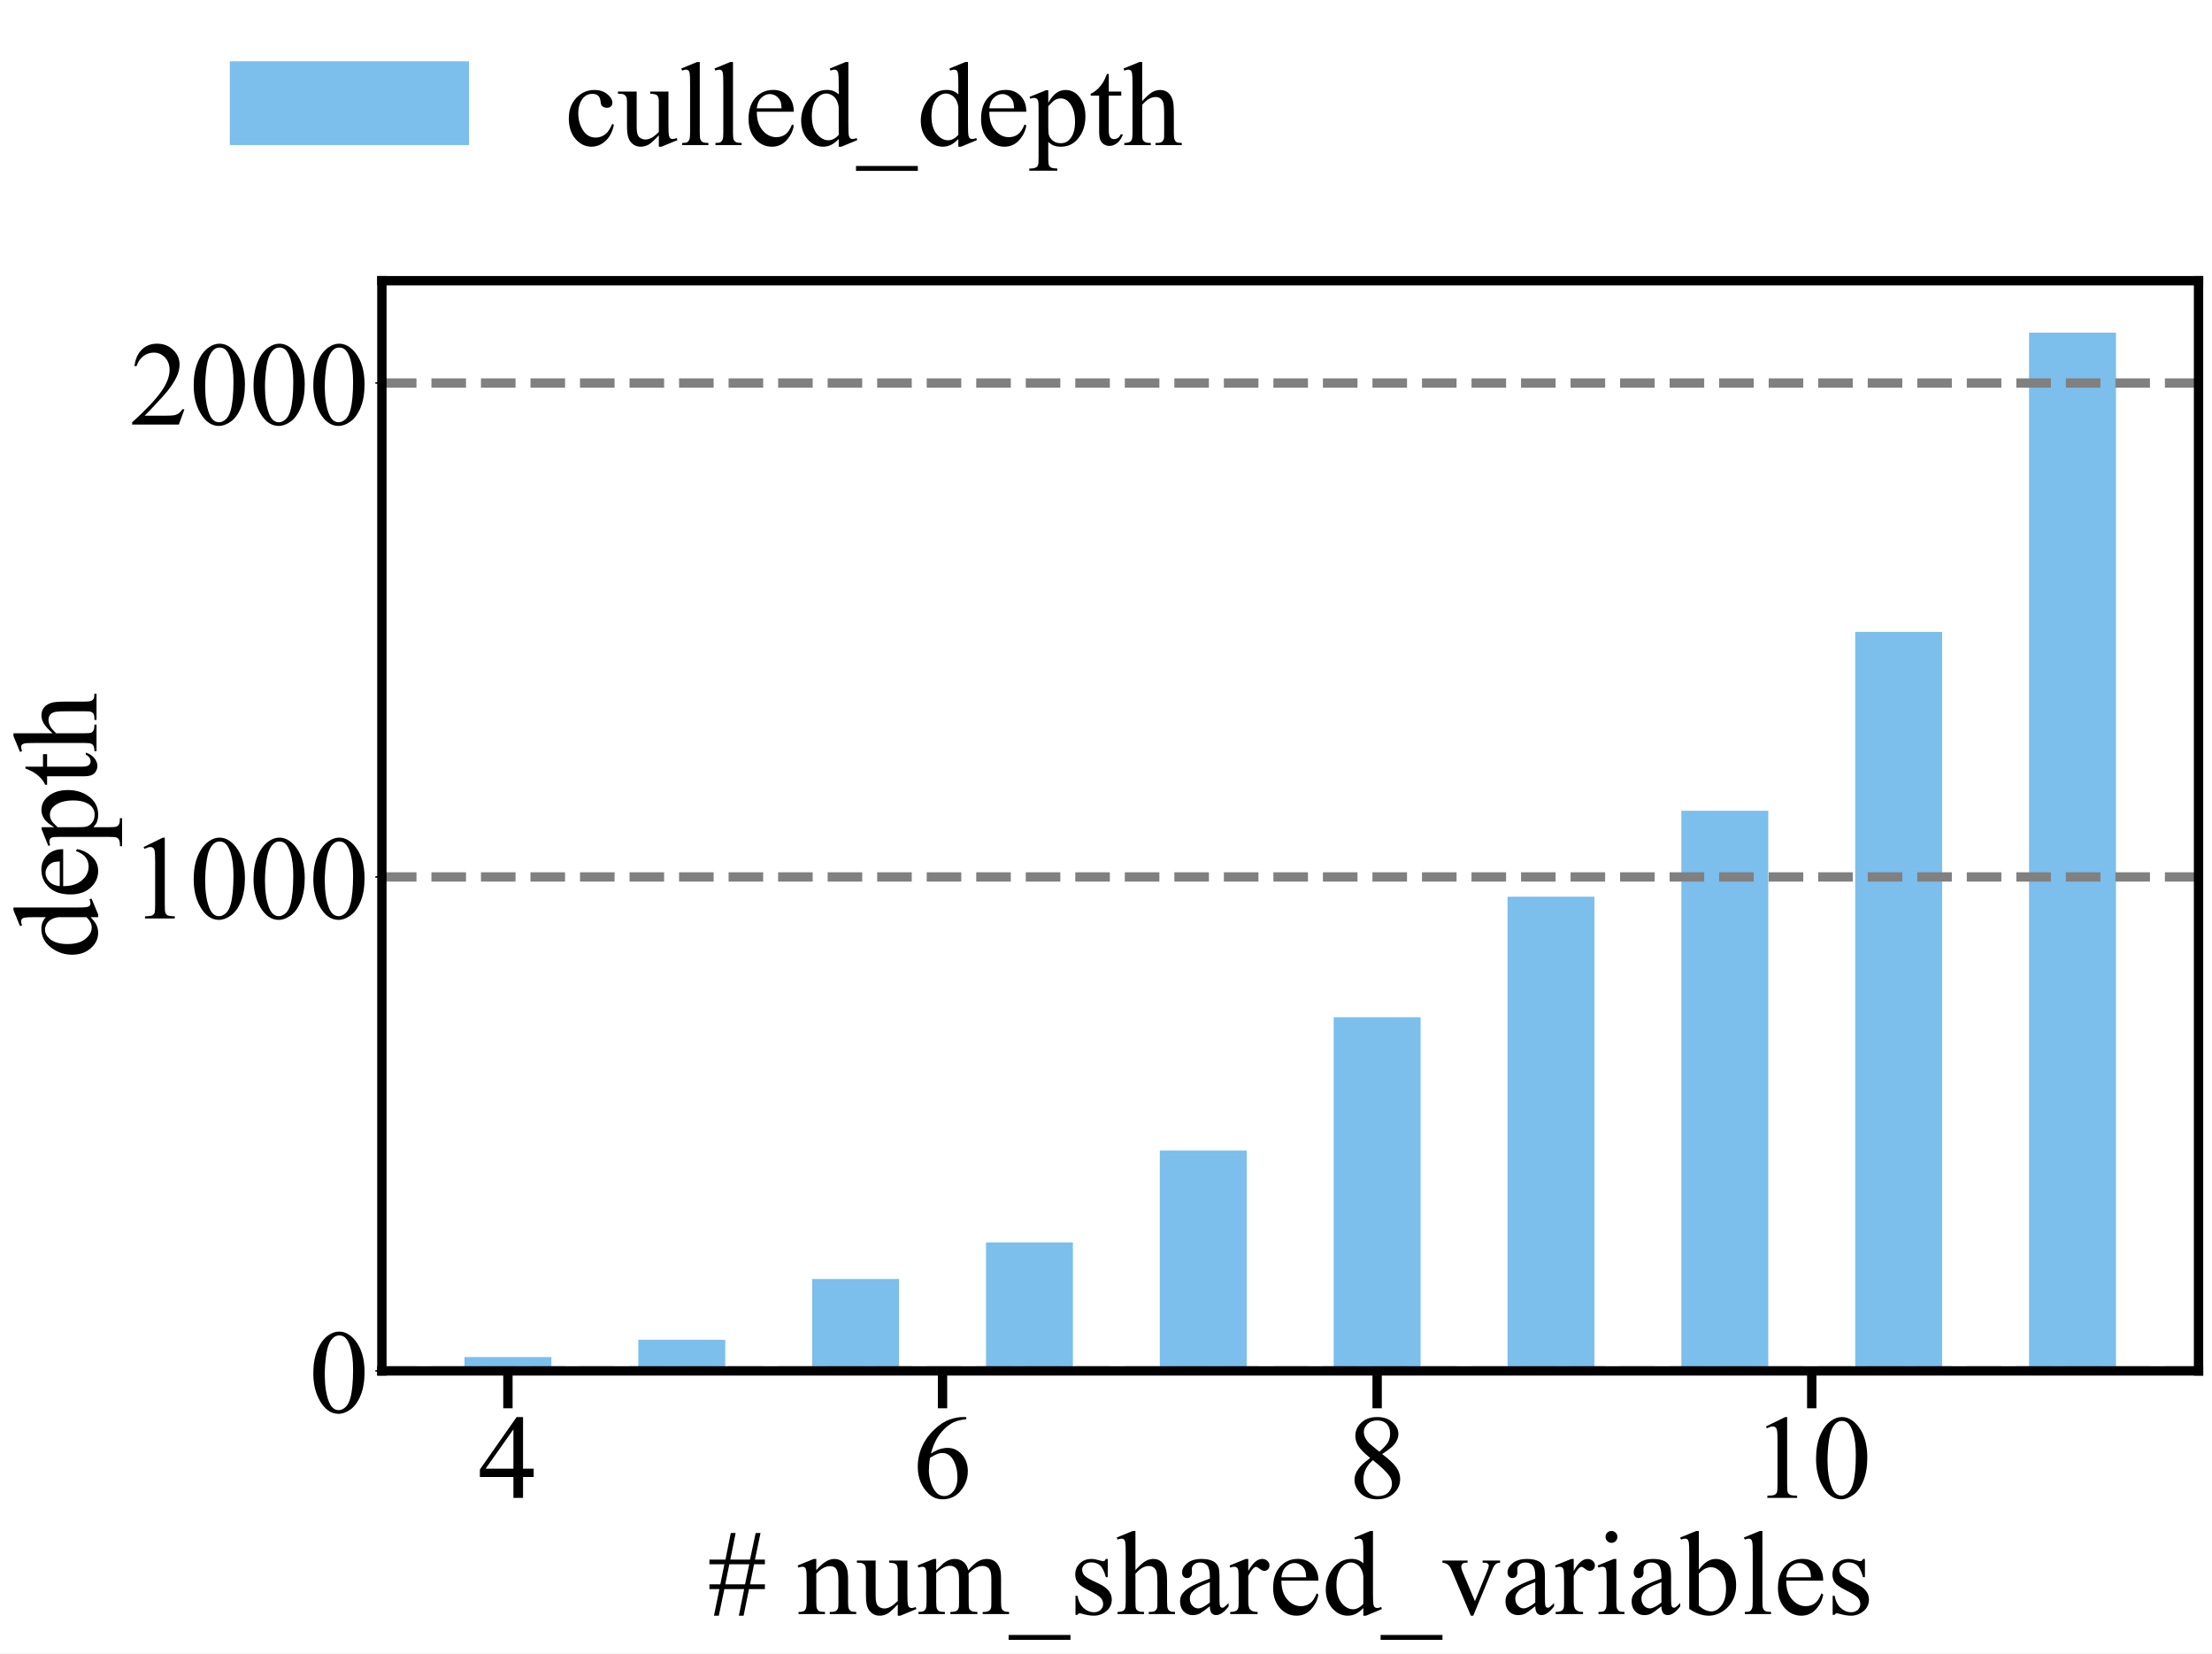
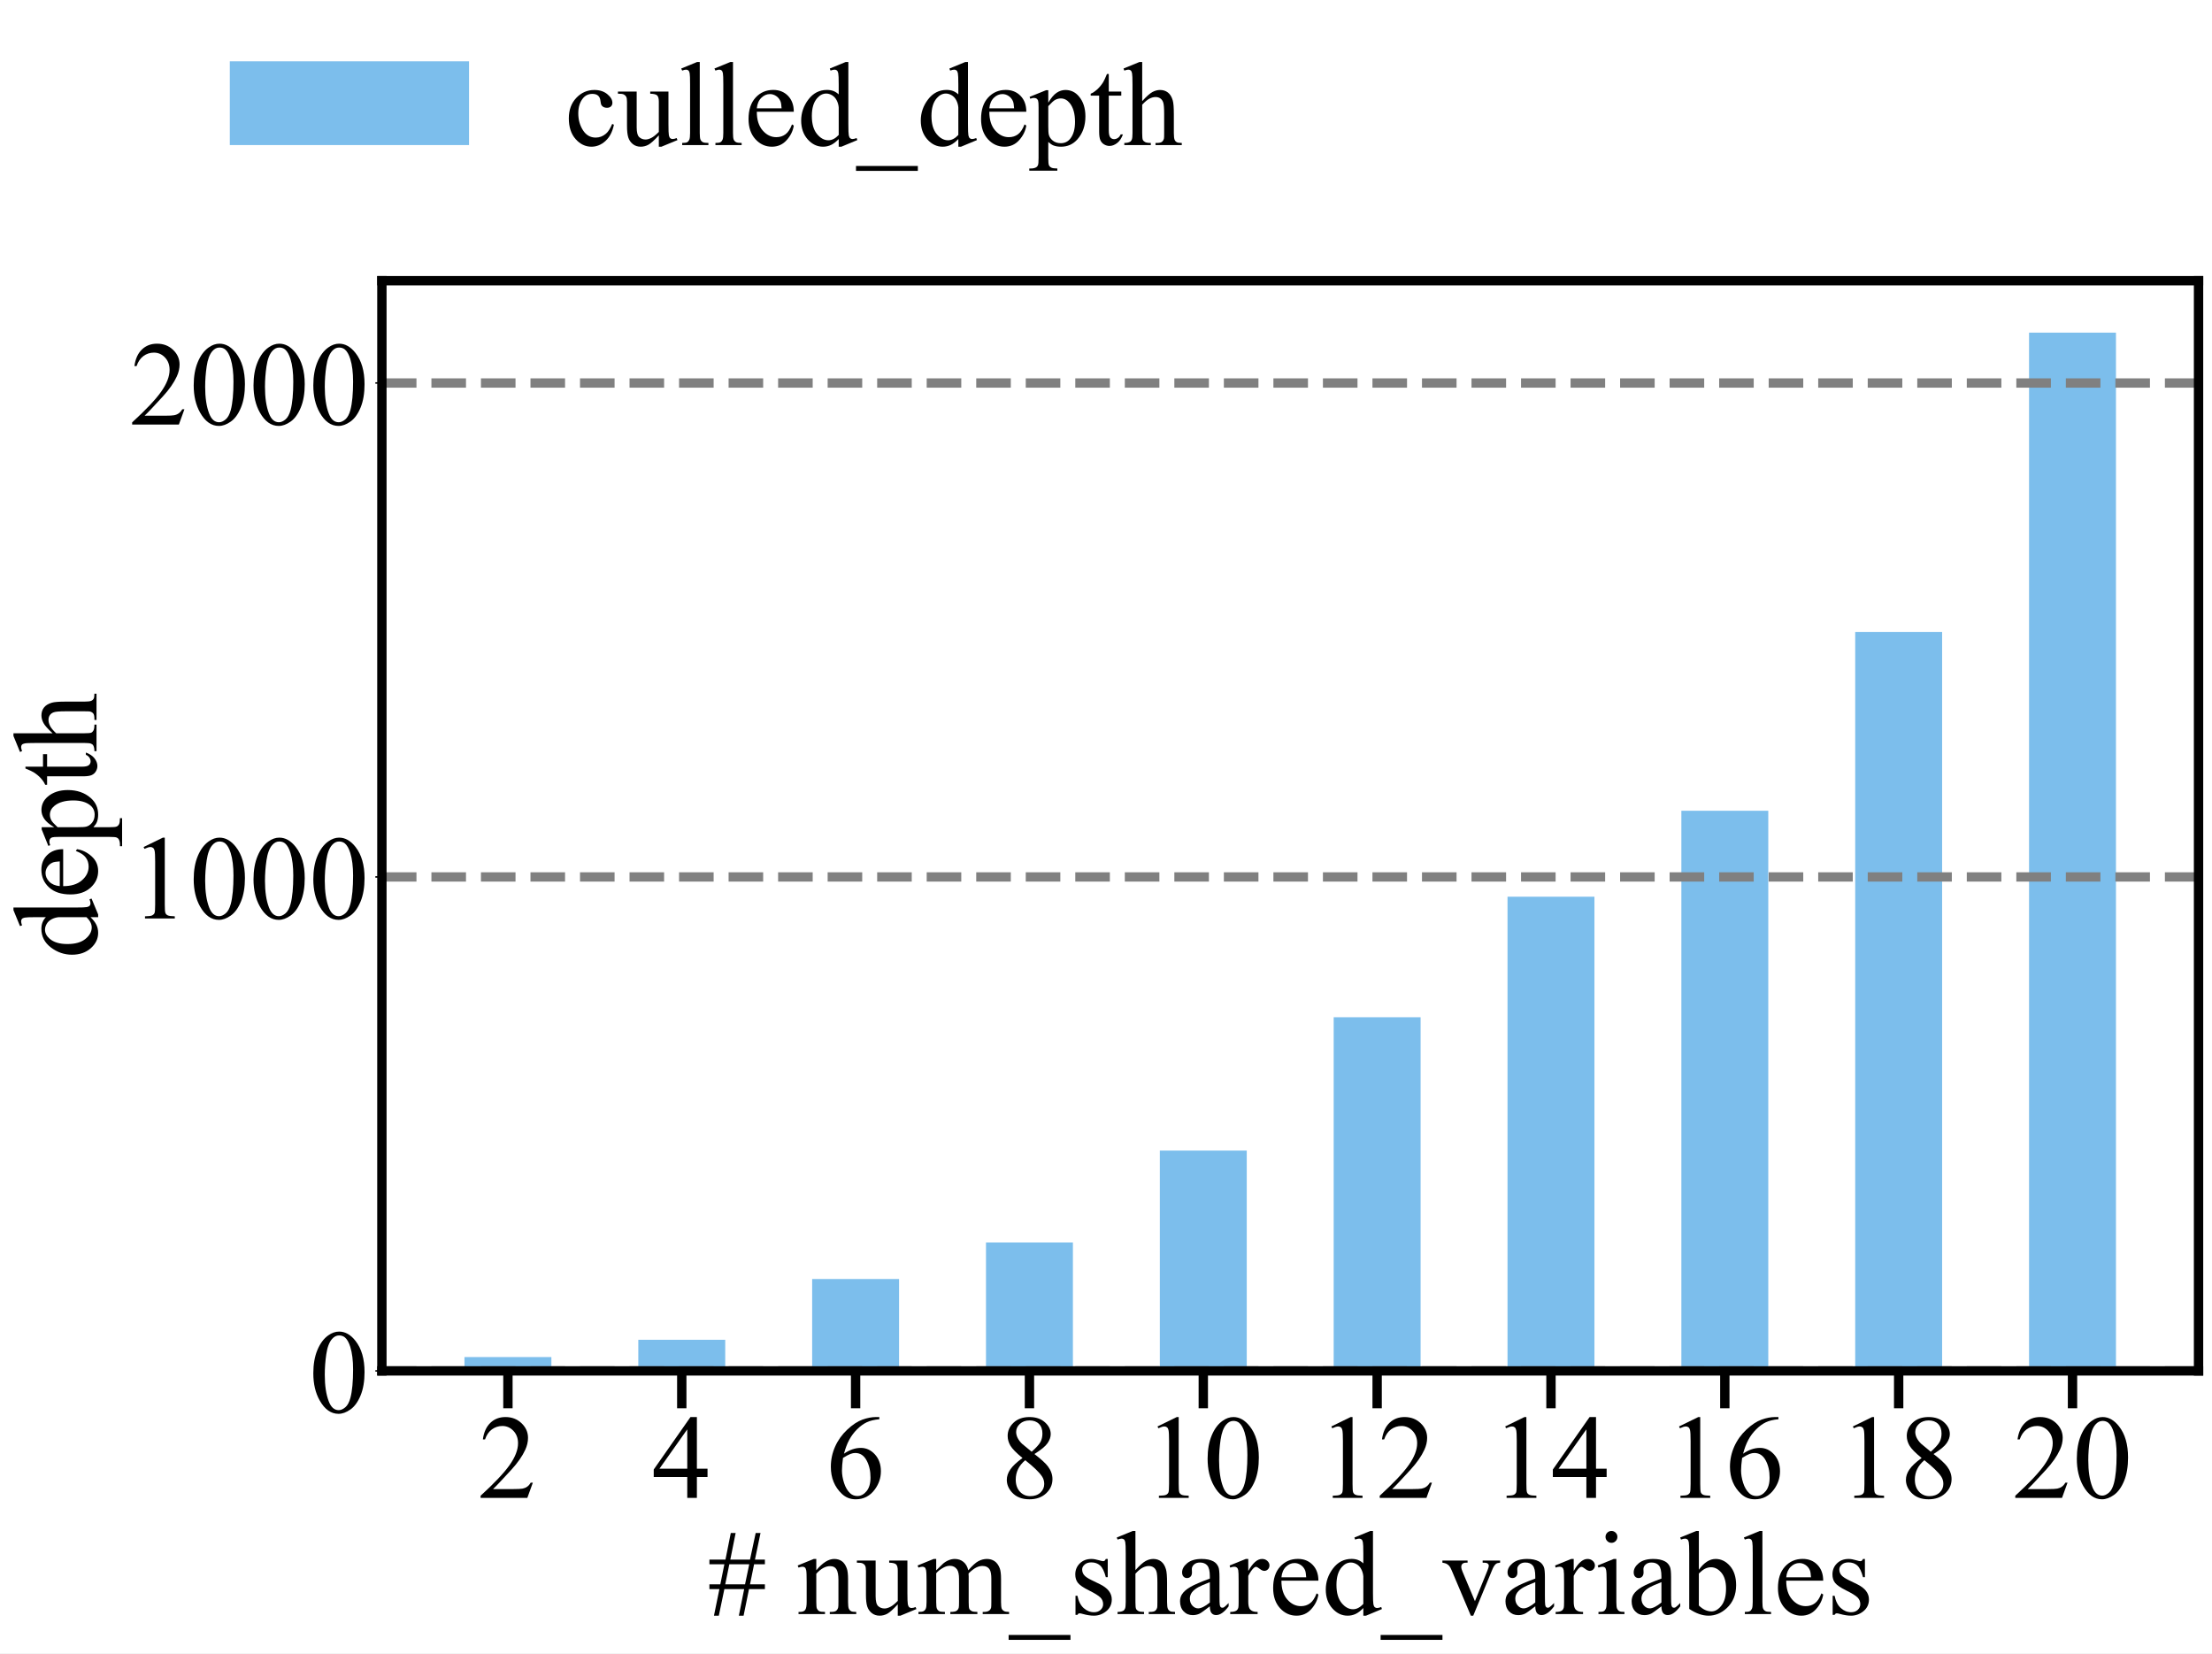
<svg xmlns="http://www.w3.org/2000/svg" xmlns:xlink="http://www.w3.org/1999/xlink" width="1183.53pt" height="884.44pt" viewBox="0 0 1183.53 884.44" version="1.1">
  <defs>
    <style type="text/css">*{stroke-linejoin: round; stroke-linecap: butt}</style>
  </defs>
  <g id="figure_1">
    <g id="patch_1">
      <path d="M 0 884.44  L 1183.53 884.44  L 1183.53 -0  L 0 -0  z " style="fill: #ffffff" />
    </g>
    <g id="axes_1">
      <g id="patch_2">
        <path d="M 325.83 669.208  L 1079.13 669.208  L 1079.13 220.144  L 325.83 220.144  z " style="fill: #ffffff" />
      </g>
      <g id="matplotlib.axis_1">
        <g id="xtick_1">
          <g id="line2d_1">
            <defs>
-               <path id="m265d39202a" d="M 0 0  L 0 3.5  " style="stroke: #000000; stroke-width: 0.8" />
-             </defs>
-             <g>
-               <use xlink:href="#m265d39202a" x="325.83" y="669.208" style="stroke: #000000; stroke-width: 0.8" />
+               <path id="m376707c2ac" d="M 0 0  L 0 3.5  " style="stroke: #000000; stroke-width: 0.8" />
+             </defs>
+             <g>
+               <use xlink:href="#m376707c2ac" x="325.83" y="669.208" style="stroke: #000000; stroke-width: 0.8" />
            </g>
          </g>
          <g id="text_1">
            <g transform="translate(317.8784 683.8064) scale(0.1 -0.1)">
              <defs>
                <path id="DejaVuSans-30" d="M 2034 4250  Q 1547 4250 1301 3770  Q 1056 3291 1056 2328  Q 1056 1369 1301 889  Q 1547 409 2034 409  Q 2525 409 2770 889  Q 3016 1369 3016 2328  Q 3016 3291 2770 3770  Q 2525 4250 2034 4250  z M 2034 4750  Q 2819 4750 3233 4129  Q 3647 3509 3647 2328  Q 3647 1150 3233 529  Q 2819 -91 2034 -91  Q 1250 -91 836 529  Q 422 1150 422 2328  Q 422 3509 836 4129  Q 1250 4750 2034 4750  z " transform="scale(0.015625)" />
                <path id="DejaVuSans-2e" d="M 684 794  L 1344 794  L 1344 0  L 684 0  L 684 794  z " transform="scale(0.015625)" />
              </defs>
              <use xlink:href="#DejaVuSans-30" />
              <use xlink:href="#DejaVuSans-2e" x="63.623" />
              <use xlink:href="#DejaVuSans-30" x="95.41" />
            </g>
          </g>
        </g>
        <g id="xtick_2">
          <g id="line2d_2">
            <g>
-               <use xlink:href="#m265d39202a" x="702.48" y="669.208" style="stroke: #000000; stroke-width: 0.8" />
+               <use xlink:href="#m376707c2ac" x="702.48" y="669.208" style="stroke: #000000; stroke-width: 0.8" />
            </g>
          </g>
          <g id="text_2">
            <g transform="translate(694.5284 683.8064) scale(0.1 -0.1)">
              <defs>
                <path id="DejaVuSans-35" d="M 691 4666  L 3169 4666  L 3169 4134  L 1269 4134  L 1269 2991  Q 1406 3038 1543 3061  Q 1681 3084 1819 3084  Q 2600 3084 3056 2656  Q 3513 2228 3513 1497  Q 3513 744 3044 326  Q 2575 -91 1722 -91  Q 1428 -91 1123 -41  Q 819 9 494 109  L 494 744  Q 775 591 1075 516  Q 1375 441 1709 441  Q 2250 441 2565 725  Q 2881 1009 2881 1497  Q 2881 1984 2565 2268  Q 2250 2553 1709 2553  Q 1456 2553 1204 2497  Q 953 2441 691 2322  L 691 4666  z " transform="scale(0.015625)" />
              </defs>
              <use xlink:href="#DejaVuSans-30" />
              <use xlink:href="#DejaVuSans-2e" x="63.623" />
              <use xlink:href="#DejaVuSans-35" x="95.41" />
            </g>
          </g>
        </g>
        <g id="xtick_3">
          <g id="line2d_3">
            <g>
-               <use xlink:href="#m265d39202a" x="1079.13" y="669.208" style="stroke: #000000; stroke-width: 0.8" />
+               <use xlink:href="#m376707c2ac" x="1079.13" y="669.208" style="stroke: #000000; stroke-width: 0.8" />
            </g>
          </g>
          <g id="text_3">
            <g transform="translate(1071.178 683.8064) scale(0.1 -0.1)">
              <defs>
                <path id="DejaVuSans-31" d="M 794 531  L 1825 531  L 1825 4091  L 703 3866  L 703 4441  L 1819 4666  L 2450 4666  L 2450 531  L 3481 531  L 3481 0  L 794 0  L 794 531  z " transform="scale(0.015625)" />
              </defs>
              <use xlink:href="#DejaVuSans-31" />
              <use xlink:href="#DejaVuSans-2e" x="63.623" />
              <use xlink:href="#DejaVuSans-30" x="95.41" />
            </g>
          </g>
        </g>
      </g>
      <g id="matplotlib.axis_2">
        <g id="ytick_1">
          <g id="line2d_4">
            <defs>
-               <path id="me0cfe9623c" d="M 0 0  L -3.5 0  " style="stroke: #000000; stroke-width: 0.8" />
-             </defs>
-             <g>
-               <use xlink:href="#me0cfe9623c" x="325.83" y="669.208" style="stroke: #000000; stroke-width: 0.8" />
+               <path id="mb58ddc84cd" d="M 0 0  L -3.5 0  " style="stroke: #000000; stroke-width: 0.8" />
+             </defs>
+             <g>
+               <use xlink:href="#mb58ddc84cd" x="325.83" y="669.208" style="stroke: #000000; stroke-width: 0.8" />
            </g>
          </g>
          <g id="text_4">
            <g transform="translate(302.9269 673.0072) scale(0.1 -0.1)">
              <use xlink:href="#DejaVuSans-30" />
              <use xlink:href="#DejaVuSans-2e" x="63.623" />
              <use xlink:href="#DejaVuSans-30" x="95.41" />
            </g>
          </g>
        </g>
        <g id="ytick_2">
          <g id="line2d_5">
            <g>
-               <use xlink:href="#me0cfe9623c" x="325.83" y="444.676" style="stroke: #000000; stroke-width: 0.8" />
+               <use xlink:href="#mb58ddc84cd" x="325.83" y="444.676" style="stroke: #000000; stroke-width: 0.8" />
            </g>
          </g>
          <g id="text_5">
            <g transform="translate(302.9269 448.4752) scale(0.1 -0.1)">
              <use xlink:href="#DejaVuSans-30" />
              <use xlink:href="#DejaVuSans-2e" x="63.623" />
              <use xlink:href="#DejaVuSans-35" x="95.41" />
            </g>
          </g>
        </g>
        <g id="ytick_3">
          <g id="line2d_6">
            <g>
-               <use xlink:href="#me0cfe9623c" x="325.83" y="220.144" style="stroke: #000000; stroke-width: 0.8" />
+               <use xlink:href="#mb58ddc84cd" x="325.83" y="220.144" style="stroke: #000000; stroke-width: 0.8" />
            </g>
          </g>
          <g id="text_6">
            <g transform="translate(302.9269 223.9432) scale(0.1 -0.1)">
              <use xlink:href="#DejaVuSans-31" />
              <use xlink:href="#DejaVuSans-2e" x="63.623" />
              <use xlink:href="#DejaVuSans-30" x="95.41" />
            </g>
          </g>
        </g>
      </g>
      <g id="patch_3">
        <path d="M 325.83 669.208  L 325.83 220.144  " style="fill: none; stroke: #000000; stroke-width: 0.8; stroke-linejoin: miter; stroke-linecap: square" />
      </g>
      <g id="patch_4">
        <path d="M 1079.13 669.208  L 1079.13 220.144  " style="fill: none; stroke: #000000; stroke-width: 0.8; stroke-linejoin: miter; stroke-linecap: square" />
      </g>
      <g id="patch_5">
        <path d="M 325.83 669.208  L 1079.13 669.208  " style="fill: none; stroke: #000000; stroke-width: 0.8; stroke-linejoin: miter; stroke-linecap: square" />
      </g>
      <g id="patch_6">
        <path d="M 325.83 220.144  L 1079.13 220.144  " style="fill: none; stroke: #000000; stroke-width: 0.8; stroke-linejoin: miter; stroke-linecap: square" />
      </g>
    </g>
    <g id="axes_2">
      <g id="patch_7">
        <path d="M 204.33 733.36  L 1176.33 733.36  L 1176.33 150.16  L 204.33 150.16  z " style="fill: #ffffff" />
      </g>
      <g id="patch_8">
-         <path d="M 248.512 733.36  L 295.019 733.36  L 295.019 725.961  L 248.512 725.961  z " clip-path="url(#p2c273d61c9)" style="fill: #7cbeec" />
+         <path d="M 248.512 733.36  L 295.019 733.36  L 295.019 725.961  L 248.512 725.961  z " clip-path="url(#paac7dfdfd6)" style="fill: #7cbeec" />
      </g>
      <g id="patch_9">
-         <path d="M 341.526 733.36  L 388.033 733.36  L 388.033 716.713  L 341.526 716.713  z " clip-path="url(#p2c273d61c9)" style="fill: #7cbeec" />
+         <path d="M 341.526 733.36  L 388.033 733.36  L 388.033 716.713  L 341.526 716.713  z " clip-path="url(#paac7dfdfd6)" style="fill: #7cbeec" />
      </g>
      <g id="patch_10">
-         <path d="M 434.541 733.36  L 481.048 733.36  L 481.048 684.212  L 434.541 684.212  z " clip-path="url(#p2c273d61c9)" style="fill: #7cbeec" />
+         <path d="M 434.541 733.36  L 481.048 733.36  L 481.048 684.212  L 434.541 684.212  z " clip-path="url(#paac7dfdfd6)" style="fill: #7cbeec" />
      </g>
      <g id="patch_11">
-         <path d="M 527.555 733.36  L 574.062 733.36  L 574.062 664.658  L 527.555 664.658  z " clip-path="url(#p2c273d61c9)" style="fill: #7cbeec" />
+         <path d="M 527.555 733.36  L 574.062 733.36  L 574.062 664.658  L 527.555 664.658  z " clip-path="url(#paac7dfdfd6)" style="fill: #7cbeec" />
      </g>
      <g id="patch_12">
-         <path d="M 620.569 733.36  L 667.076 733.36  L 667.076 615.51  L 620.569 615.51  z " clip-path="url(#p2c273d61c9)" style="fill: #7cbeec" />
+         <path d="M 620.569 733.36  L 667.076 733.36  L 667.076 615.51  L 620.569 615.51  z " clip-path="url(#paac7dfdfd6)" style="fill: #7cbeec" />
      </g>
      <g id="patch_13">
-         <path d="M 713.584 733.36  L 760.091 733.36  L 760.091 544.165  L 713.584 544.165  z " clip-path="url(#p2c273d61c9)" style="fill: #7cbeec" />
+         <path d="M 713.584 733.36  L 760.091 733.36  L 760.091 544.165  L 713.584 544.165  z " clip-path="url(#paac7dfdfd6)" style="fill: #7cbeec" />
      </g>
      <g id="patch_14">
-         <path d="M 806.598 733.36  L 853.105 733.36  L 853.105 479.691  L 806.598 479.691  z " clip-path="url(#p2c273d61c9)" style="fill: #7cbeec" />
+         <path d="M 806.598 733.36  L 853.105 733.36  L 853.105 479.691  L 806.598 479.691  z " clip-path="url(#paac7dfdfd6)" style="fill: #7cbeec" />
      </g>
      <g id="patch_15">
-         <path d="M 899.612 733.36  L 946.119 733.36  L 946.119 433.714  L 899.612 433.714  z " clip-path="url(#p2c273d61c9)" style="fill: #7cbeec" />
+         <path d="M 899.612 733.36  L 946.119 733.36  L 946.119 433.714  L 899.612 433.714  z " clip-path="url(#paac7dfdfd6)" style="fill: #7cbeec" />
      </g>
      <g id="patch_16">
-         <path d="M 992.627 733.36  L 1039.134 733.36  L 1039.134 338.06  L 992.627 338.06  z " clip-path="url(#p2c273d61c9)" style="fill: #7cbeec" />
+         <path d="M 992.627 733.36  L 1039.134 733.36  L 1039.134 338.06  L 992.627 338.06  z " clip-path="url(#paac7dfdfd6)" style="fill: #7cbeec" />
      </g>
      <g id="patch_17">
-         <path d="M 1085.641 733.36  L 1132.148 733.36  L 1132.148 177.931  L 1085.641 177.931  z " clip-path="url(#p2c273d61c9)" style="fill: #7cbeec" />
+         <path d="M 1085.641 733.36  L 1132.148 733.36  L 1132.148 177.931  L 1085.641 177.931  z " clip-path="url(#paac7dfdfd6)" style="fill: #7cbeec" />
      </g>
      <g id="matplotlib.axis_3">
        <g id="xtick_4">
          <g id="line2d_7">
            <defs>
-               <path id="md052f14518" d="M 0 0  L 0 20  " style="stroke: #000000; stroke-width: 5" />
-             </defs>
-             <g>
-               <use xlink:href="#md052f14518" x="271.765" y="733.36" style="stroke: #000000; stroke-width: 5" />
+               <path id="mffaf489f9e" d="M 0 0  L 0 20  " style="stroke: #000000; stroke-width: 5" />
+             </defs>
+             <g>
+               <use xlink:href="#mffaf489f9e" x="271.765" y="733.36" style="stroke: #000000; stroke-width: 5" />
            </g>
          </g>
          <g id="text_7">
            <g transform="translate(255.7654 801.3) scale(0.64 -0.64)">
              <defs>
-                 <path id="TimesNewRomanPSMT-34" d="M 2978 1563  L 2978 1119  L 2409 1119  L 2409 0  L 1894 0  L 1894 1119  L 100 1119  L 100 1519  L 2066 4325  L 2409 4325  L 2409 1563  L 2978 1563  z M 1894 1563  L 1894 3666  L 406 1563  L 1894 1563  z " transform="scale(0.015625)" />
-               </defs>
-               <use xlink:href="#TimesNewRomanPSMT-34" />
+                 <path id="TimesNewRomanPSMT-32" d="M 2934 816  L 2638 0  L 138 0  L 138 116  Q 1241 1122 1691 1759  Q 2141 2397 2141 2925  Q 2141 3328 1894 3587  Q 1647 3847 1303 3847  Q 991 3847 742 3664  Q 494 3481 375 3128  L 259 3128  Q 338 3706 661 4015  Q 984 4325 1469 4325  Q 1984 4325 2329 3994  Q 2675 3663 2675 3213  Q 2675 2891 2525 2569  Q 2294 2063 1775 1497  Q 997 647 803 472  L 1909 472  Q 2247 472 2383 497  Q 2519 522 2628 598  Q 2738 675 2819 816  L 2934 816  z " transform="scale(0.015625)" />
+               </defs>
+               <use xlink:href="#TimesNewRomanPSMT-32" />
            </g>
          </g>
        </g>
        <g id="xtick_5">
          <g id="line2d_8">
            <g>
-               <use xlink:href="#md052f14518" x="504.301" y="733.36" style="stroke: #000000; stroke-width: 5" />
+               <use xlink:href="#mffaf489f9e" x="364.78" y="733.36" style="stroke: #000000; stroke-width: 5" />
            </g>
          </g>
          <g id="text_8">
-             <g transform="translate(488.3013 801.3) scale(0.64 -0.64)">
-               <defs>
-                 <path id="TimesNewRomanPSMT-36" d="M 2869 4325  L 2869 4209  Q 2456 4169 2195 4045  Q 1934 3922 1679 3669  Q 1425 3416 1258 3105  Q 1091 2794 978 2366  Q 1428 2675 1881 2675  Q 2316 2675 2634 2325  Q 2953 1975 2953 1425  Q 2953 894 2631 456  Q 2244 -75 1606 -75  Q 1172 -75 869 213  Q 275 772 275 1663  Q 275 2231 503 2743  Q 731 3256 1154 3653  Q 1578 4050 1965 4187  Q 2353 4325 2688 4325  L 2869 4325  z M 925 2138  Q 869 1716 869 1456  Q 869 1156 980 804  Q 1091 453 1309 247  Q 1469 100 1697 100  Q 1969 100 2183 356  Q 2397 613 2397 1088  Q 2397 1622 2184 2012  Q 1972 2403 1581 2403  Q 1463 2403 1327 2353  Q 1191 2303 925 2138  z " transform="scale(0.015625)" />
-               </defs>
-               <use xlink:href="#TimesNewRomanPSMT-36" />
+             <g transform="translate(348.7798 801.3) scale(0.64 -0.64)">
+               <defs>
+                 <path id="TimesNewRomanPSMT-34" d="M 2978 1563  L 2978 1119  L 2409 1119  L 2409 0  L 1894 0  L 1894 1119  L 100 1119  L 100 1519  L 2066 4325  L 2409 4325  L 2409 1563  L 2978 1563  z M 1894 1563  L 1894 3666  L 406 1563  L 1894 1563  z " transform="scale(0.015625)" />
+               </defs>
+               <use xlink:href="#TimesNewRomanPSMT-34" />
            </g>
          </g>
        </g>
        <g id="xtick_6">
          <g id="line2d_9">
            <g>
-               <use xlink:href="#md052f14518" x="736.837" y="733.36" style="stroke: #000000; stroke-width: 5" />
+               <use xlink:href="#mffaf489f9e" x="457.794" y="733.36" style="stroke: #000000; stroke-width: 5" />
            </g>
          </g>
          <g id="text_9">
-             <g transform="translate(720.8372 801.3) scale(0.64 -0.64)">
-               <defs>
-                 <path id="TimesNewRomanPSMT-38" d="M 1228 2134  Q 725 2547 579 2797  Q 434 3047 434 3316  Q 434 3728 753 4026  Q 1072 4325 1600 4325  Q 2113 4325 2425 4047  Q 2738 3769 2738 3413  Q 2738 3175 2569 2928  Q 2400 2681 1866 2347  Q 2416 1922 2594 1678  Q 2831 1359 2831 1006  Q 2831 559 2490 242  Q 2150 -75 1597 -75  Q 994 -75 656 303  Q 388 606 388 966  Q 388 1247 577 1523  Q 766 1800 1228 2134  z M 1719 2469  Q 2094 2806 2194 3001  Q 2294 3197 2294 3444  Q 2294 3772 2109 3958  Q 1925 4144 1606 4144  Q 1288 4144 1088 3959  Q 888 3775 888 3528  Q 888 3366 970 3203  Q 1053 3041 1206 2894  L 1719 2469  z M 1375 2016  Q 1116 1797 991 1539  Q 866 1281 866 981  Q 866 578 1086 336  Q 1306 94 1647 94  Q 1984 94 2187 284  Q 2391 475 2391 747  Q 2391 972 2272 1150  Q 2050 1481 1375 2016  z " transform="scale(0.015625)" />
-               </defs>
-               <use xlink:href="#TimesNewRomanPSMT-38" />
+             <g transform="translate(441.7941 801.3) scale(0.64 -0.64)">
+               <defs>
+                 <path id="TimesNewRomanPSMT-36" d="M 2869 4325  L 2869 4209  Q 2456 4169 2195 4045  Q 1934 3922 1679 3669  Q 1425 3416 1258 3105  Q 1091 2794 978 2366  Q 1428 2675 1881 2675  Q 2316 2675 2634 2325  Q 2953 1975 2953 1425  Q 2953 894 2631 456  Q 2244 -75 1606 -75  Q 1172 -75 869 213  Q 275 772 275 1663  Q 275 2231 503 2743  Q 731 3256 1154 3653  Q 1578 4050 1965 4187  Q 2353 4325 2688 4325  L 2869 4325  z M 925 2138  Q 869 1716 869 1456  Q 869 1156 980 804  Q 1091 453 1309 247  Q 1469 100 1697 100  Q 1969 100 2183 356  Q 2397 613 2397 1088  Q 2397 1622 2184 2012  Q 1972 2403 1581 2403  Q 1463 2403 1327 2353  Q 1191 2303 925 2138  z " transform="scale(0.015625)" />
+               </defs>
+               <use xlink:href="#TimesNewRomanPSMT-36" />
            </g>
          </g>
        </g>
        <g id="xtick_7">
          <g id="line2d_10">
            <g>
-               <use xlink:href="#md052f14518" x="969.373" y="733.36" style="stroke: #000000; stroke-width: 5" />
+               <use xlink:href="#mffaf489f9e" x="550.808" y="733.36" style="stroke: #000000; stroke-width: 5" />
            </g>
          </g>
          <g id="text_10">
-             <g transform="translate(937.3731 801.3) scale(0.64 -0.64)">
+             <g transform="translate(534.8085 801.3) scale(0.64 -0.64)">
+               <defs>
+                 <path id="TimesNewRomanPSMT-38" d="M 1228 2134  Q 725 2547 579 2797  Q 434 3047 434 3316  Q 434 3728 753 4026  Q 1072 4325 1600 4325  Q 2113 4325 2425 4047  Q 2738 3769 2738 3413  Q 2738 3175 2569 2928  Q 2400 2681 1866 2347  Q 2416 1922 2594 1678  Q 2831 1359 2831 1006  Q 2831 559 2490 242  Q 2150 -75 1597 -75  Q 994 -75 656 303  Q 388 606 388 966  Q 388 1247 577 1523  Q 766 1800 1228 2134  z M 1719 2469  Q 2094 2806 2194 3001  Q 2294 3197 2294 3444  Q 2294 3772 2109 3958  Q 1925 4144 1606 4144  Q 1288 4144 1088 3959  Q 888 3775 888 3528  Q 888 3366 970 3203  Q 1053 3041 1206 2894  L 1719 2469  z M 1375 2016  Q 1116 1797 991 1539  Q 866 1281 866 981  Q 866 578 1086 336  Q 1306 94 1647 94  Q 1984 94 2187 284  Q 2391 475 2391 747  Q 2391 972 2272 1150  Q 2050 1481 1375 2016  z " transform="scale(0.015625)" />
+               </defs>
+               <use xlink:href="#TimesNewRomanPSMT-38" />
+             </g>
+           </g>
+         </g>
+         <g id="xtick_8">
+           <g id="line2d_11">
+             <g>
+               <use xlink:href="#mffaf489f9e" x="643.823" y="733.36" style="stroke: #000000; stroke-width: 5" />
+             </g>
+           </g>
+           <g id="text_11">
+             <g transform="translate(611.8228 801.3) scale(0.64 -0.64)">
              <defs>
                <path id="TimesNewRomanPSMT-31" d="M 750 3822  L 1781 4325  L 1884 4325  L 1884 747  Q 1884 391 1914 303  Q 1944 216 2037 169  Q 2131 122 2419 116  L 2419 0  L 825 0  L 825 116  Q 1125 122 1212 167  Q 1300 213 1334 289  Q 1369 366 1369 747  L 1369 3034  Q 1369 3497 1338 3628  Q 1316 3728 1258 3775  Q 1200 3822 1119 3822  Q 1003 3822 797 3725  L 750 3822  z " transform="scale(0.015625)" />
                <path id="TimesNewRomanPSMT-30" d="M 231 2094  Q 231 2819 450 3342  Q 669 3866 1031 4122  Q 1313 4325 1613 4325  Q 2100 4325 2488 3828  Q 2972 3213 2972 2159  Q 2972 1422 2759 906  Q 2547 391 2217 158  Q 1888 -75 1581 -75  Q 975 -75 572 641  Q 231 1244 231 2094  z M 844 2016  Q 844 1141 1059 588  Q 1238 122 1591 122  Q 1759 122 1940 273  Q 2122 425 2216 781  Q 2359 1319 2359 2297  Q 2359 3022 2209 3506  Q 2097 3866 1919 4016  Q 1791 4119 1609 4119  Q 1397 4119 1231 3928  Q 1006 3669 925 3112  Q 844 2556 844 2016  z " transform="scale(0.015625)" />
              </defs>
              <use xlink:href="#TimesNewRomanPSMT-31" />
              <use xlink:href="#TimesNewRomanPSMT-30" x="50" />
            </g>
          </g>
        </g>
-         <g id="text_11">
+         <g id="xtick_9">
+           <g id="line2d_12">
+             <g>
+               <use xlink:href="#mffaf489f9e" x="736.837" y="733.36" style="stroke: #000000; stroke-width: 5" />
+             </g>
+           </g>
+           <g id="text_12">
+             <g transform="translate(704.8372 801.3) scale(0.64 -0.64)">
+               <use xlink:href="#TimesNewRomanPSMT-31" />
+               <use xlink:href="#TimesNewRomanPSMT-32" x="50" />
+             </g>
+           </g>
+         </g>
+         <g id="xtick_10">
+           <g id="line2d_13">
+             <g>
+               <use xlink:href="#mffaf489f9e" x="829.852" y="733.36" style="stroke: #000000; stroke-width: 5" />
+             </g>
+           </g>
+           <g id="text_13">
+             <g transform="translate(797.8515 801.3) scale(0.64 -0.64)">
+               <use xlink:href="#TimesNewRomanPSMT-31" />
+               <use xlink:href="#TimesNewRomanPSMT-34" x="50" />
+             </g>
+           </g>
+         </g>
+         <g id="xtick_11">
+           <g id="line2d_14">
+             <g>
+               <use xlink:href="#mffaf489f9e" x="922.866" y="733.36" style="stroke: #000000; stroke-width: 5" />
+             </g>
+           </g>
+           <g id="text_14">
+             <g transform="translate(890.8659 801.3) scale(0.64 -0.64)">
+               <use xlink:href="#TimesNewRomanPSMT-31" />
+               <use xlink:href="#TimesNewRomanPSMT-36" x="50" />
+             </g>
+           </g>
+         </g>
+         <g id="xtick_12">
+           <g id="line2d_15">
+             <g>
+               <use xlink:href="#mffaf489f9e" x="1015.88" y="733.36" style="stroke: #000000; stroke-width: 5" />
+             </g>
+           </g>
+           <g id="text_15">
+             <g transform="translate(983.8802 801.3) scale(0.64 -0.64)">
+               <use xlink:href="#TimesNewRomanPSMT-31" />
+               <use xlink:href="#TimesNewRomanPSMT-38" x="50" />
+             </g>
+           </g>
+         </g>
+         <g id="xtick_13">
+           <g id="line2d_16">
+             <g>
+               <use xlink:href="#mffaf489f9e" x="1108.895" y="733.36" style="stroke: #000000; stroke-width: 5" />
+             </g>
+           </g>
+           <g id="text_16">
+             <g transform="translate(1076.895 801.3) scale(0.64 -0.64)">
+               <use xlink:href="#TimesNewRomanPSMT-32" />
+               <use xlink:href="#TimesNewRomanPSMT-30" x="50" />
+             </g>
+           </g>
+         </g>
+         <g id="text_17">
          <g transform="translate(378.415 863.43) scale(0.64 -0.64)">
            <defs>
              <path id="TimesNewRomanPSMT-23" d="M 359 -88  L 650 1334  L 116 1334  L 116 1591  L 700 1591  L 916 2663  L 116 2663  L 116 2913  L 975 2913  L 1259 4334  L 1519 4334  L 1234 2913  L 2288 2913  L 2591 4334  L 2850 4334  L 2553 2913  L 3084 2913  L 3084 2663  L 2506 2663  L 2288 1591  L 3084 1591  L 3084 1334  L 2234 1334  L 1944 -88  L 1691 -88  L 1975 1334  L 916 1334  L 619 -88  L 359 -88  z M 963 1591  L 2022 1591  L 2247 2663  L 1181 2663  L 963 1591  z " transform="scale(0.015625)" />
              <path id="TimesNewRomanPSMT-20" transform="scale(0.015625)" />
              <path id="TimesNewRomanPSMT-6e" d="M 1034 2341  Q 1538 2947 1994 2947  Q 2228 2947 2397 2830  Q 2566 2713 2666 2444  Q 2734 2256 2734 1869  L 2734 647  Q 2734 375 2778 278  Q 2813 200 2889 156  Q 2966 113 3172 113  L 3172 0  L 1756 0  L 1756 113  L 1816 113  Q 2016 113 2095 173  Q 2175 234 2206 353  Q 2219 400 2219 647  L 2219 1819  Q 2219 2209 2117 2386  Q 2016 2563 1775 2563  Q 1403 2563 1034 2156  L 1034 647  Q 1034 356 1069 288  Q 1113 197 1189 155  Q 1266 113 1500 113  L 1500 0  L 84 0  L 84 113  L 147 113  Q 366 113 442 223  Q 519 334 519 647  L 519 1709  Q 519 2225 495 2337  Q 472 2450 423 2490  Q 375 2531 294 2531  Q 206 2531 84 2484  L 38 2597  L 900 2947  L 1034 2947  L 1034 2341  z " transform="scale(0.015625)" />
              <path id="TimesNewRomanPSMT-75" d="M 2709 2863  L 2709 1128  Q 2709 631 2732 520  Q 2756 409 2807 365  Q 2859 322 2928 322  Q 3025 322 3147 375  L 3191 266  L 2334 -88  L 2194 -88  L 2194 519  Q 1825 119 1631 15  Q 1438 -88 1222 -88  Q 981 -88 804 51  Q 628 191 559 409  Q 491 628 491 1028  L 491 2306  Q 491 2509 447 2587  Q 403 2666 317 2708  Q 231 2750 6 2747  L 6 2863  L 1009 2863  L 1009 947  Q 1009 547 1148 422  Q 1288 297 1484 297  Q 1619 297 1789 381  Q 1959 466 2194 703  L 2194 2325  Q 2194 2569 2105 2655  Q 2016 2741 1734 2747  L 1734 2863  L 2709 2863  z " transform="scale(0.015625)" />
              <path id="TimesNewRomanPSMT-6d" d="M 1050 2338  Q 1363 2650 1419 2697  Q 1559 2816 1721 2881  Q 1884 2947 2044 2947  Q 2313 2947 2506 2790  Q 2700 2634 2766 2338  Q 3088 2713 3309 2830  Q 3531 2947 3766 2947  Q 3994 2947 4170 2830  Q 4347 2713 4450 2447  Q 4519 2266 4519 1878  L 4519 647  Q 4519 378 4559 278  Q 4591 209 4675 161  Q 4759 113 4950 113  L 4950 0  L 3538 0  L 3538 113  L 3597 113  Q 3781 113 3884 184  Q 3956 234 3988 344  Q 4000 397 4000 647  L 4000 1878  Q 4000 2228 3916 2372  Q 3794 2572 3525 2572  Q 3359 2572 3192 2489  Q 3025 2406 2788 2181  L 2781 2147  L 2788 2013  L 2788 647  Q 2788 353 2820 281  Q 2853 209 2943 161  Q 3034 113 3253 113  L 3253 0  L 1806 0  L 1806 113  Q 2044 113 2133 169  Q 2222 225 2256 338  Q 2272 391 2272 647  L 2272 1878  Q 2272 2228 2169 2381  Q 2031 2581 1784 2581  Q 1616 2581 1450 2491  Q 1191 2353 1050 2181  L 1050 647  Q 1050 366 1089 281  Q 1128 197 1204 155  Q 1281 113 1516 113  L 1516 0  L 100 0  L 100 113  Q 297 113 375 155  Q 453 197 493 289  Q 534 381 534 647  L 534 1741  Q 534 2213 506 2350  Q 484 2453 437 2492  Q 391 2531 309 2531  Q 222 2531 100 2484  L 53 2597  L 916 2947  L 1050 2947  L 1050 2338  z " transform="scale(0.015625)" />
              <path id="TimesNewRomanPSMT-5f" d="M 3256 -1381  L -53 -1381  L -53 -1119  L 3256 -1119  L 3256 -1381  z " transform="scale(0.015625)" />
              <path id="TimesNewRomanPSMT-73" d="M 2050 2947  L 2050 1972  L 1947 1972  Q 1828 2431 1642 2597  Q 1456 2763 1169 2763  Q 950 2763 815 2647  Q 681 2531 681 2391  Q 681 2216 781 2091  Q 878 1963 1175 1819  L 1631 1597  Q 2266 1288 2266 781  Q 2266 391 1970 151  Q 1675 -88 1309 -88  Q 1047 -88 709 6  Q 606 38 541 38  Q 469 38 428 -44  L 325 -44  L 325 978  L 428 978  Q 516 541 762 319  Q 1009 97 1316 97  Q 1531 97 1667 223  Q 1803 350 1803 528  Q 1803 744 1651 891  Q 1500 1038 1047 1263  Q 594 1488 453 1669  Q 313 1847 313 2119  Q 313 2472 555 2709  Q 797 2947 1181 2947  Q 1350 2947 1591 2875  Q 1750 2828 1803 2828  Q 1853 2828 1881 2850  Q 1909 2872 1947 2947  L 2050 2947  z " transform="scale(0.015625)" />
              <path id="TimesNewRomanPSMT-68" d="M 1041 4444  L 1041 2350  Q 1388 2731 1591 2839  Q 1794 2947 1997 2947  Q 2241 2947 2416 2812  Q 2591 2678 2675 2391  Q 2734 2191 2734 1659  L 2734 647  Q 2734 375 2778 275  Q 2809 200 2884 156  Q 2959 113 3159 113  L 3159 0  L 1753 0  L 1753 113  L 1819 113  Q 2019 113 2097 173  Q 2175 234 2206 353  Q 2216 403 2216 647  L 2216 1659  Q 2216 2128 2167 2275  Q 2119 2422 2012 2495  Q 1906 2569 1756 2569  Q 1603 2569 1437 2487  Q 1272 2406 1041 2159  L 1041 647  Q 1041 353 1073 281  Q 1106 209 1195 161  Q 1284 113 1503 113  L 1503 0  L 84 0  L 84 113  Q 275 113 384 172  Q 447 203 484 290  Q 522 378 522 647  L 522 3238  Q 522 3728 498 3840  Q 475 3953 426 3993  Q 378 4034 297 4034  Q 231 4034 84 3984  L 41 4094  L 897 4444  L 1041 4444  z " transform="scale(0.015625)" />
              <path id="TimesNewRomanPSMT-61" d="M 1822 413  Q 1381 72 1269 19  Q 1100 -59 909 -59  Q 613 -59 420 144  Q 228 347 228 678  Q 228 888 322 1041  Q 450 1253 767 1440  Q 1084 1628 1822 1897  L 1822 2009  Q 1822 2438 1686 2597  Q 1550 2756 1291 2756  Q 1094 2756 978 2650  Q 859 2544 859 2406  L 866 2225  Q 866 2081 792 2003  Q 719 1925 600 1925  Q 484 1925 411 2006  Q 338 2088 338 2228  Q 338 2497 613 2722  Q 888 2947 1384 2947  Q 1766 2947 2009 2819  Q 2194 2722 2281 2516  Q 2338 2381 2338 1966  L 2338 994  Q 2338 584 2353 492  Q 2369 400 2405 369  Q 2441 338 2488 338  Q 2538 338 2575 359  Q 2641 400 2828 588  L 2828 413  Q 2478 -56 2159 -56  Q 2006 -56 1915 50  Q 1825 156 1822 413  z M 1822 616  L 1822 1706  Q 1350 1519 1213 1441  Q 966 1303 859 1153  Q 753 1003 753 825  Q 753 600 887 451  Q 1022 303 1197 303  Q 1434 303 1822 616  z " transform="scale(0.015625)" />
              <path id="TimesNewRomanPSMT-72" d="M 1038 2947  L 1038 2303  Q 1397 2947 1775 2947  Q 1947 2947 2059 2842  Q 2172 2738 2172 2600  Q 2172 2478 2090 2393  Q 2009 2309 1897 2309  Q 1788 2309 1652 2417  Q 1516 2525 1450 2525  Q 1394 2525 1328 2463  Q 1188 2334 1038 2041  L 1038 669  Q 1038 431 1097 309  Q 1138 225 1241 169  Q 1344 113 1538 113  L 1538 0  L 72 0  L 72 113  Q 291 113 397 181  Q 475 231 506 341  Q 522 394 522 644  L 522 1753  Q 522 2253 501 2348  Q 481 2444 426 2487  Q 372 2531 291 2531  Q 194 2531 72 2484  L 41 2597  L 906 2947  L 1038 2947  z " transform="scale(0.015625)" />
              <path id="TimesNewRomanPSMT-65" d="M 681 1784  Q 678 1147 991 784  Q 1303 422 1725 422  Q 2006 422 2214 576  Q 2422 731 2563 1106  L 2659 1044  Q 2594 616 2278 264  Q 1963 -88 1488 -88  Q 972 -88 605 314  Q 238 716 238 1394  Q 238 2128 614 2539  Q 991 2950 1559 2950  Q 2041 2950 2350 2633  Q 2659 2316 2659 1784  L 681 1784  z M 681 1966  L 2006 1966  Q 1991 2241 1941 2353  Q 1863 2528 1708 2628  Q 1553 2728 1384 2728  Q 1125 2728 920 2526  Q 716 2325 681 1966  z " transform="scale(0.015625)" />
              <path id="TimesNewRomanPSMT-64" d="M 2222 322  Q 2013 103 1813 7  Q 1613 -88 1381 -88  Q 913 -88 563 304  Q 213 697 213 1313  Q 213 1928 600 2439  Q 988 2950 1597 2950  Q 1975 2950 2222 2709  L 2222 3238  Q 2222 3728 2198 3840  Q 2175 3953 2125 3993  Q 2075 4034 2000 4034  Q 1919 4034 1784 3984  L 1744 4094  L 2597 4444  L 2738 4444  L 2738 1134  Q 2738 631 2761 520  Q 2784 409 2836 365  Q 2888 322 2956 322  Q 3041 322 3181 375  L 3216 266  L 2366 -88  L 2222 -88  L 2222 322  z M 2222 541  L 2222 2016  Q 2203 2228 2109 2403  Q 2016 2578 1861 2667  Q 1706 2756 1559 2756  Q 1284 2756 1069 2509  Q 784 2184 784 1559  Q 784 928 1059 592  Q 1334 256 1672 256  Q 1956 256 2222 541  z " transform="scale(0.015625)" />
              <path id="TimesNewRomanPSMT-76" d="M 53 2863  L 1400 2863  L 1400 2747  L 1313 2747  Q 1191 2747 1127 2687  Q 1063 2628 1063 2528  Q 1063 2419 1128 2269  L 1794 688  L 2463 2328  Q 2534 2503 2534 2594  Q 2534 2638 2509 2666  Q 2475 2713 2422 2730  Q 2369 2747 2206 2747  L 2206 2863  L 3141 2863  L 3141 2747  Q 2978 2734 2916 2681  Q 2806 2588 2719 2369  L 1703 -88  L 1575 -88  L 553 2328  Q 484 2497 421 2570  Q 359 2644 263 2694  Q 209 2722 53 2747  L 53 2863  z " transform="scale(0.015625)" />
              <path id="TimesNewRomanPSMT-69" d="M 928 4444  Q 1059 4444 1151 4351  Q 1244 4259 1244 4128  Q 1244 3997 1151 3903  Q 1059 3809 928 3809  Q 797 3809 703 3903  Q 609 3997 609 4128  Q 609 4259 701 4351  Q 794 4444 928 4444  z M 1188 2947  L 1188 647  Q 1188 378 1227 289  Q 1266 200 1342 156  Q 1419 113 1622 113  L 1622 0  L 231 0  L 231 113  Q 441 113 512 153  Q 584 194 626 287  Q 669 381 669 647  L 669 1750  Q 669 2216 641 2353  Q 619 2453 572 2492  Q 525 2531 444 2531  Q 356 2531 231 2484  L 188 2597  L 1050 2947  L 1188 2947  z " transform="scale(0.015625)" />
              <path id="TimesNewRomanPSMT-62" d="M 984 2369  Q 1400 2947 1881 2947  Q 2322 2947 2650 2570  Q 2978 2194 2978 1541  Q 2978 778 2472 313  Q 2038 -88 1503 -88  Q 1253 -88 995 3  Q 738 94 469 275  L 469 3241  Q 469 3728 445 3840  Q 422 3953 372 3993  Q 322 4034 247 4034  Q 159 4034 28 3984  L -16 4094  L 844 4444  L 984 4444  L 984 2369  z M 984 2169  L 984 456  Q 1144 300 1314 220  Q 1484 141 1663 141  Q 1947 141 2192 453  Q 2438 766 2438 1363  Q 2438 1913 2192 2208  Q 1947 2503 1634 2503  Q 1469 2503 1303 2419  Q 1178 2356 984 2169  z " transform="scale(0.015625)" />
              <path id="TimesNewRomanPSMT-6c" d="M 1184 4444  L 1184 647  Q 1184 378 1223 290  Q 1263 203 1344 158  Q 1425 113 1647 113  L 1647 0  L 244 0  L 244 113  Q 441 113 512 153  Q 584 194 625 287  Q 666 381 666 647  L 666 3247  Q 666 3731 644 3842  Q 622 3953 573 3993  Q 525 4034 450 4034  Q 369 4034 244 3984  L 191 4094  L 1044 4444  L 1184 4444  z " transform="scale(0.015625)" />
            </defs>
            <use xlink:href="#TimesNewRomanPSMT-23" />
            <use xlink:href="#TimesNewRomanPSMT-20" x="50" />
            <use xlink:href="#TimesNewRomanPSMT-6e" x="75" />
            <use xlink:href="#TimesNewRomanPSMT-75" x="125" />
            <use xlink:href="#TimesNewRomanPSMT-6d" x="175" />
            <use xlink:href="#TimesNewRomanPSMT-5f" x="252.783" />
            <use xlink:href="#TimesNewRomanPSMT-73" x="302.783" />
            <use xlink:href="#TimesNewRomanPSMT-68" x="341.699" />
            <use xlink:href="#TimesNewRomanPSMT-61" x="391.699" />
            <use xlink:href="#TimesNewRomanPSMT-72" x="436.084" />
            <use xlink:href="#TimesNewRomanPSMT-65" x="469.385" />
            <use xlink:href="#TimesNewRomanPSMT-64" x="513.77" />
            <use xlink:href="#TimesNewRomanPSMT-5f" x="563.77" />
            <use xlink:href="#TimesNewRomanPSMT-76" x="613.77" />
            <use xlink:href="#TimesNewRomanPSMT-61" x="663.77" />
            <use xlink:href="#TimesNewRomanPSMT-72" x="708.154" />
            <use xlink:href="#TimesNewRomanPSMT-69" x="741.455" />
            <use xlink:href="#TimesNewRomanPSMT-61" x="769.238" />
            <use xlink:href="#TimesNewRomanPSMT-62" x="813.623" />
            <use xlink:href="#TimesNewRomanPSMT-6c" x="863.623" />
            <use xlink:href="#TimesNewRomanPSMT-65" x="891.406" />
            <use xlink:href="#TimesNewRomanPSMT-73" x="935.791" />
          </g>
        </g>
      </g>
      <g id="matplotlib.axis_4">
        <g id="ytick_4">
-           <g id="line2d_11">
-             <path d="M 204.33 733.36  L 1176.33 733.36  " clip-path="url(#p2c273d61c9)" style="fill: none; stroke-dasharray: 18.5,8; stroke-dashoffset: 0; stroke: #808080; stroke-width: 5" />
-           </g>
-           <g id="line2d_12">
-             <g>
-               <use xlink:href="#me0cfe9623c" x="204.33" y="733.36" style="stroke: #000000; stroke-width: 0.8" />
-             </g>
-           </g>
-           <g id="text_12">
+           <g id="line2d_17">
+             <path d="M 204.33 733.36  L 1176.33 733.36  " clip-path="url(#paac7dfdfd6)" style="fill: none; stroke-dasharray: 18.5,8; stroke-dashoffset: 0; stroke: #808080; stroke-width: 5" />
+           </g>
+           <g id="line2d_18">
+             <g>
+               <use xlink:href="#mb58ddc84cd" x="204.33" y="733.36" style="stroke: #000000; stroke-width: 0.8" />
+             </g>
+           </g>
+           <g id="text_18">
            <g transform="translate(165.33 755.58) scale(0.64 -0.64)">
              <use xlink:href="#TimesNewRomanPSMT-30" />
            </g>
          </g>
        </g>
        <g id="ytick_5">
-           <g id="line2d_13">
-             <path d="M 204.33 469.122  L 1176.33 469.122  " clip-path="url(#p2c273d61c9)" style="fill: none; stroke-dasharray: 18.5,8; stroke-dashoffset: 0; stroke: #808080; stroke-width: 5" />
-           </g>
-           <g id="line2d_14">
-             <g>
-               <use xlink:href="#me0cfe9623c" x="204.33" y="469.122" style="stroke: #000000; stroke-width: 0.8" />
-             </g>
-           </g>
-           <g id="text_13">
+           <g id="line2d_19">
+             <path d="M 204.33 469.122  L 1176.33 469.122  " clip-path="url(#paac7dfdfd6)" style="fill: none; stroke-dasharray: 18.5,8; stroke-dashoffset: 0; stroke: #808080; stroke-width: 5" />
+           </g>
+           <g id="line2d_20">
+             <g>
+               <use xlink:href="#mb58ddc84cd" x="204.33" y="469.122" style="stroke: #000000; stroke-width: 0.8" />
+             </g>
+           </g>
+           <g id="text_19">
            <g transform="translate(69.33 491.3419) scale(0.64 -0.64)">
              <use xlink:href="#TimesNewRomanPSMT-31" />
              <use xlink:href="#TimesNewRomanPSMT-30" x="50" />
              <use xlink:href="#TimesNewRomanPSMT-30" x="100" />
              <use xlink:href="#TimesNewRomanPSMT-30" x="150" />
            </g>
          </g>
        </g>
        <g id="ytick_6">
-           <g id="line2d_15">
-             <path d="M 204.33 204.884  L 1176.33 204.884  " clip-path="url(#p2c273d61c9)" style="fill: none; stroke-dasharray: 18.5,8; stroke-dashoffset: 0; stroke: #808080; stroke-width: 5" />
-           </g>
-           <g id="line2d_16">
-             <g>
-               <use xlink:href="#me0cfe9623c" x="204.33" y="204.884" style="stroke: #000000; stroke-width: 0.8" />
-             </g>
-           </g>
-           <g id="text_14">
+           <g id="line2d_21">
+             <path d="M 204.33 204.884  L 1176.33 204.884  " clip-path="url(#paac7dfdfd6)" style="fill: none; stroke-dasharray: 18.5,8; stroke-dashoffset: 0; stroke: #808080; stroke-width: 5" />
+           </g>
+           <g id="line2d_22">
+             <g>
+               <use xlink:href="#mb58ddc84cd" x="204.33" y="204.884" style="stroke: #000000; stroke-width: 0.8" />
+             </g>
+           </g>
+           <g id="text_20">
            <g transform="translate(69.33 227.1037) scale(0.64 -0.64)">
-               <defs>
-                 <path id="TimesNewRomanPSMT-32" d="M 2934 816  L 2638 0  L 138 0  L 138 116  Q 1241 1122 1691 1759  Q 2141 2397 2141 2925  Q 2141 3328 1894 3587  Q 1647 3847 1303 3847  Q 991 3847 742 3664  Q 494 3481 375 3128  L 259 3128  Q 338 3706 661 4015  Q 984 4325 1469 4325  Q 1984 4325 2329 3994  Q 2675 3663 2675 3213  Q 2675 2891 2525 2569  Q 2294 2063 1775 1497  Q 997 647 803 472  L 1909 472  Q 2247 472 2383 497  Q 2519 522 2628 598  Q 2738 675 2819 816  L 2934 816  z " transform="scale(0.015625)" />
-               </defs>
              <use xlink:href="#TimesNewRomanPSMT-32" />
              <use xlink:href="#TimesNewRomanPSMT-30" x="50" />
              <use xlink:href="#TimesNewRomanPSMT-30" x="100" />
              <use xlink:href="#TimesNewRomanPSMT-30" x="150" />
            </g>
          </g>
        </g>
-         <g id="text_15">
+         <g id="text_21">
          <g transform="translate(51.64 512.855) rotate(-90) scale(0.64 -0.64)">
            <defs>
              <path id="TimesNewRomanPSMT-70" d="M -6 2578  L 875 2934  L 994 2934  L 994 2266  Q 1216 2644 1439 2795  Q 1663 2947 1909 2947  Q 2341 2947 2628 2609  Q 2981 2197 2981 1534  Q 2981 794 2556 309  Q 2206 -88 1675 -88  Q 1444 -88 1275 -22  Q 1150 25 994 166  L 994 -706  Q 994 -1000 1030 -1079  Q 1066 -1159 1155 -1206  Q 1244 -1253 1478 -1253  L 1478 -1369  L -22 -1369  L -22 -1253  L 56 -1253  Q 228 -1256 350 -1188  Q 409 -1153 442 -1076  Q 475 -1000 475 -688  L 475 2019  Q 475 2297 450 2372  Q 425 2447 370 2484  Q 316 2522 222 2522  Q 147 2522 31 2478  L -6 2578  z M 994 2081  L 994 1013  Q 994 666 1022 556  Q 1066 375 1236 237  Q 1406 100 1666 100  Q 1978 100 2172 344  Q 2425 663 2425 1241  Q 2425 1897 2138 2250  Q 1938 2494 1663 2494  Q 1513 2494 1366 2419  Q 1253 2363 994 2081  z " transform="scale(0.015625)" />
              <path id="TimesNewRomanPSMT-74" d="M 1031 3803  L 1031 2863  L 1700 2863  L 1700 2644  L 1031 2644  L 1031 788  Q 1031 509 1111 412  Q 1191 316 1316 316  Q 1419 316 1516 380  Q 1613 444 1666 569  L 1788 569  Q 1678 263 1478 108  Q 1278 -47 1066 -47  Q 922 -47 784 33  Q 647 113 581 261  Q 516 409 516 719  L 516 2644  L 63 2644  L 63 2747  Q 234 2816 414 2980  Q 594 3144 734 3369  Q 806 3488 934 3803  L 1031 3803  z " transform="scale(0.015625)" />
            </defs>
            <use xlink:href="#TimesNewRomanPSMT-64" />
            <use xlink:href="#TimesNewRomanPSMT-65" x="50" />
            <use xlink:href="#TimesNewRomanPSMT-70" x="94.385" />
            <use xlink:href="#TimesNewRomanPSMT-74" x="144.385" />
            <use xlink:href="#TimesNewRomanPSMT-68" x="172.168" />
          </g>
        </g>
      </g>
      <g id="patch_18">
        <path d="M 204.33 733.36  L 204.33 150.16  " style="fill: none; stroke: #000000; stroke-width: 5; stroke-linejoin: miter; stroke-linecap: square" />
      </g>
      <g id="patch_19">
        <path d="M 1176.33 733.36  L 1176.33 150.16  " style="fill: none; stroke: #000000; stroke-width: 5; stroke-linejoin: miter; stroke-linecap: square" />
      </g>
      <g id="patch_20">
        <path d="M 204.33 733.36  L 1176.33 733.36  " style="fill: none; stroke: #000000; stroke-width: 5; stroke-linejoin: miter; stroke-linecap: square" />
      </g>
      <g id="patch_21">
        <path d="M 204.33 150.16  L 1176.33 150.16  " style="fill: none; stroke: #000000; stroke-width: 5; stroke-linejoin: miter; stroke-linecap: square" />
      </g>
      <g id="legend_1">
        <g id="patch_22">
          <path d="M 122.96 77.6  L 250.96 77.6  L 250.96 32.8  L 122.96 32.8  z " style="fill: #7cbeec" />
        </g>
-         <g id="text_16">
+         <g id="text_22">
          <g transform="translate(302.16 77.6) scale(0.64 -0.64)">
            <defs>
              <path id="TimesNewRomanPSMT-63" d="M 2631 1088  Q 2516 522 2178 217  Q 1841 -88 1431 -88  Q 944 -88 581 321  Q 219 731 219 1428  Q 219 2103 620 2525  Q 1022 2947 1584 2947  Q 2006 2947 2278 2723  Q 2550 2500 2550 2259  Q 2550 2141 2473 2067  Q 2397 1994 2259 1994  Q 2075 1994 1981 2113  Q 1928 2178 1911 2362  Q 1894 2547 1784 2644  Q 1675 2738 1481 2738  Q 1169 2738 978 2506  Q 725 2200 725 1697  Q 725 1184 976 792  Q 1228 400 1656 400  Q 1963 400 2206 609  Q 2378 753 2541 1131  L 2631 1088  z " transform="scale(0.015625)" />
            </defs>
            <use xlink:href="#TimesNewRomanPSMT-63" />
            <use xlink:href="#TimesNewRomanPSMT-75" x="44.385" />
            <use xlink:href="#TimesNewRomanPSMT-6c" x="94.385" />
            <use xlink:href="#TimesNewRomanPSMT-6c" x="122.168" />
            <use xlink:href="#TimesNewRomanPSMT-65" x="149.951" />
            <use xlink:href="#TimesNewRomanPSMT-64" x="194.336" />
            <use xlink:href="#TimesNewRomanPSMT-5f" x="244.336" />
            <use xlink:href="#TimesNewRomanPSMT-64" x="294.336" />
            <use xlink:href="#TimesNewRomanPSMT-65" x="344.336" />
            <use xlink:href="#TimesNewRomanPSMT-70" x="388.721" />
            <use xlink:href="#TimesNewRomanPSMT-74" x="438.721" />
            <use xlink:href="#TimesNewRomanPSMT-68" x="466.504" />
          </g>
        </g>
      </g>
    </g>
  </g>
  <defs>
-     <clipPath id="p2c273d61c9">
+     <clipPath id="paac7dfdfd6">
      <rect x="204.33" y="150.16" width="972" height="583.2" />
    </clipPath>
  </defs>
</svg>
